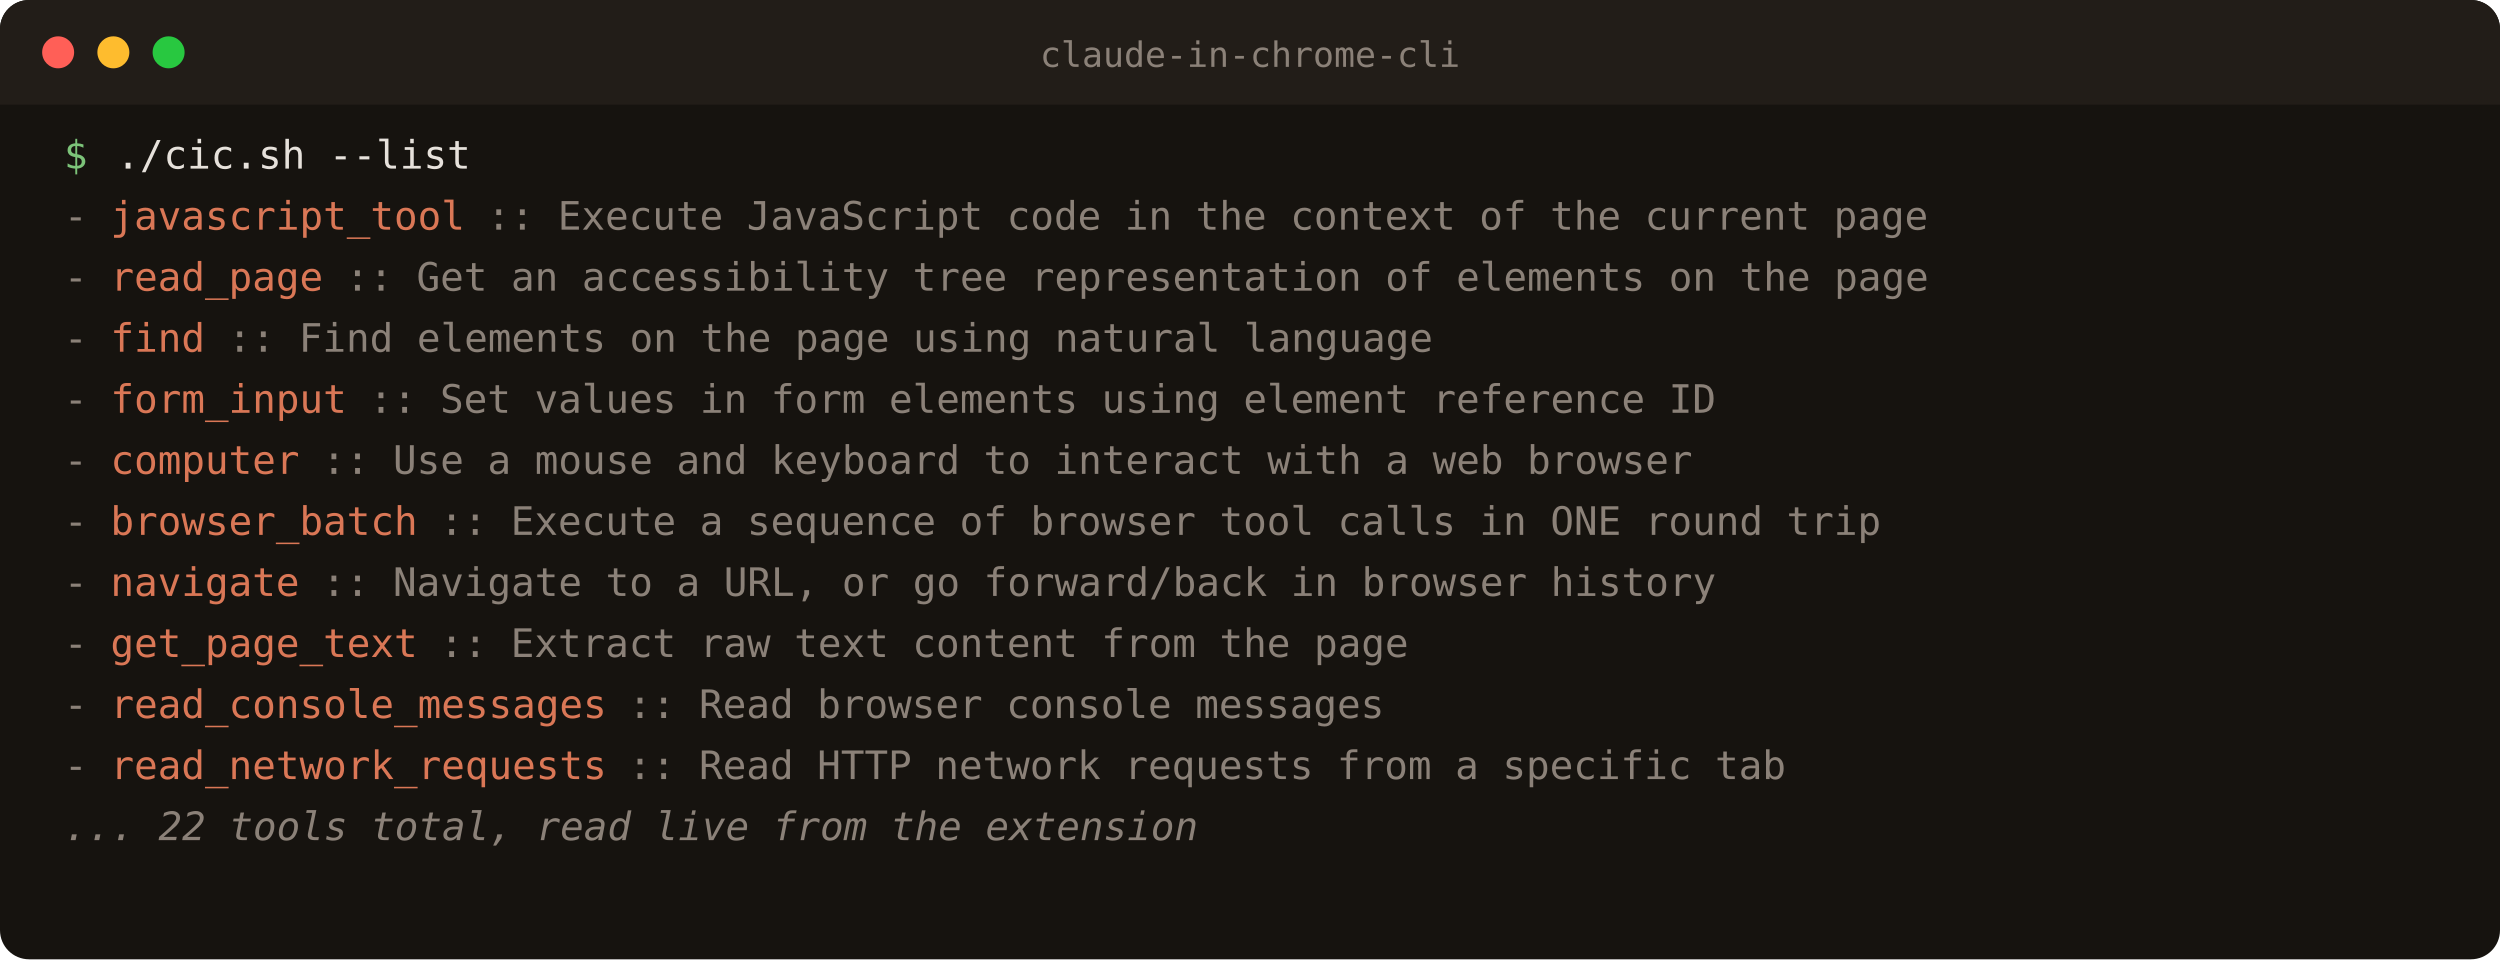
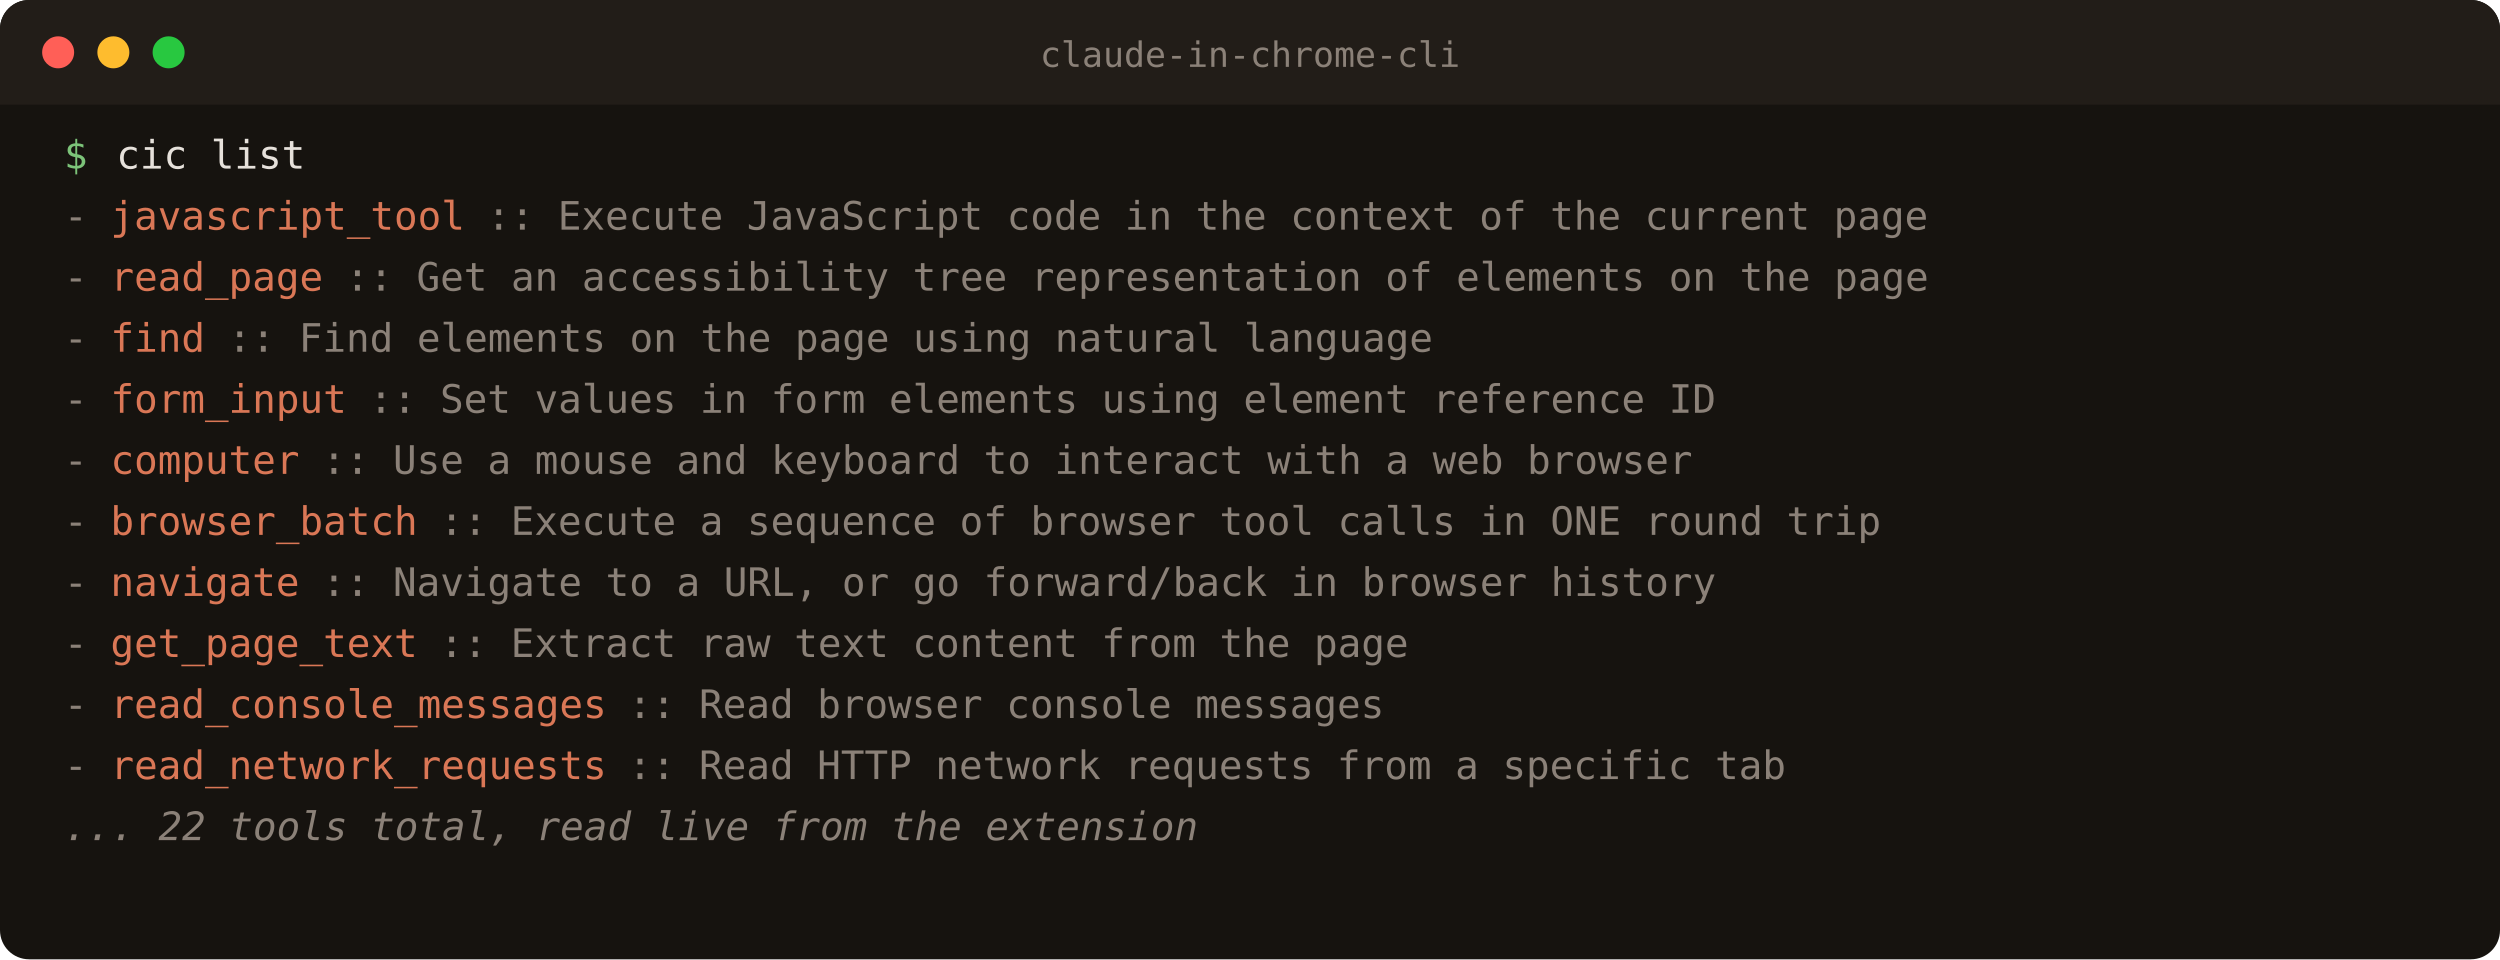
<svg xmlns="http://www.w3.org/2000/svg" width="860" height="330" viewBox="0 0 860 330" font-family="ui-monospace,SFMono-Regular,Menlo,Consolas,monospace" font-size="13.5">
  <rect width="860" height="330" rx="10" fill="#16130f" />
  <path d="M0 10a10 10 0 0 1 10-10h840a10 10 0 0 1 10 10v26H0z" fill="#221d18" />
  <circle cx="20" cy="18" r="5.5" fill="#ff5f57" />
  <circle cx="39" cy="18" r="5.5" fill="#febc2e" />
  <circle cx="58" cy="18" r="5.5" fill="#28c840" />
  <text x="430.0" y="23" fill="#8b8178" text-anchor="middle" font-size="12">claude-in-chrome-cli</text>
  <text x="22" y="58" fill="#7cc379">$</text>
-   <text x="40" y="58" fill="#e6e1db">./cic.sh --list</text>
+   <text x="40" y="58" fill="#e6e1db">cic list</text>
  <text x="22" y="79" fill="#8b8178">-</text>
  <text x="38" y="79" fill="#da7756">javascript_tool</text>
  <text x="167.5" y="79" fill="#8b8178">:: Execute JavaScript code in the context of the current page</text>
  <text x="22" y="100" fill="#8b8178">-</text>
  <text x="38" y="100" fill="#da7756">read_page</text>
  <text x="118.9" y="100" fill="#8b8178">:: Get an accessibility tree representation of elements on the page</text>
  <text x="22" y="121" fill="#8b8178">-</text>
  <text x="38" y="121" fill="#da7756">find</text>
  <text x="78.4" y="121" fill="#8b8178">:: Find elements on the page using natural language</text>
  <text x="22" y="142" fill="#8b8178">-</text>
  <text x="38" y="142" fill="#da7756">form_input</text>
  <text x="127.0" y="142" fill="#8b8178">:: Set values in form elements using element reference ID</text>
  <text x="22" y="163" fill="#8b8178">-</text>
  <text x="38" y="163" fill="#da7756">computer</text>
  <text x="110.8" y="163" fill="#8b8178">:: Use a mouse and keyboard to interact with a web browser</text>
  <text x="22" y="184" fill="#8b8178">-</text>
  <text x="38" y="184" fill="#da7756">browser_batch</text>
  <text x="151.3" y="184" fill="#8b8178">:: Execute a sequence of browser tool calls in ONE round trip</text>
  <text x="22" y="205" fill="#8b8178">-</text>
  <text x="38" y="205" fill="#da7756">navigate</text>
  <text x="110.8" y="205" fill="#8b8178">:: Navigate to a URL, or go forward/back in browser history</text>
  <text x="22" y="226" fill="#8b8178">-</text>
  <text x="38" y="226" fill="#da7756">get_page_text</text>
  <text x="151.3" y="226" fill="#8b8178">:: Extract raw text content from the page</text>
  <text x="22" y="247" fill="#8b8178">-</text>
  <text x="38" y="247" fill="#da7756">read_console_messages</text>
  <text x="216.1" y="247" fill="#8b8178">:: Read browser console messages</text>
  <text x="22" y="268" fill="#8b8178">-</text>
  <text x="38" y="268" fill="#da7756">read_network_requests</text>
  <text x="216.1" y="268" fill="#8b8178">:: Read HTTP network requests from a specific tab</text>
  <text x="22" y="289" fill="#8b8178" font-style="italic">... 22 tools total, read live from the extension</text>
</svg>
